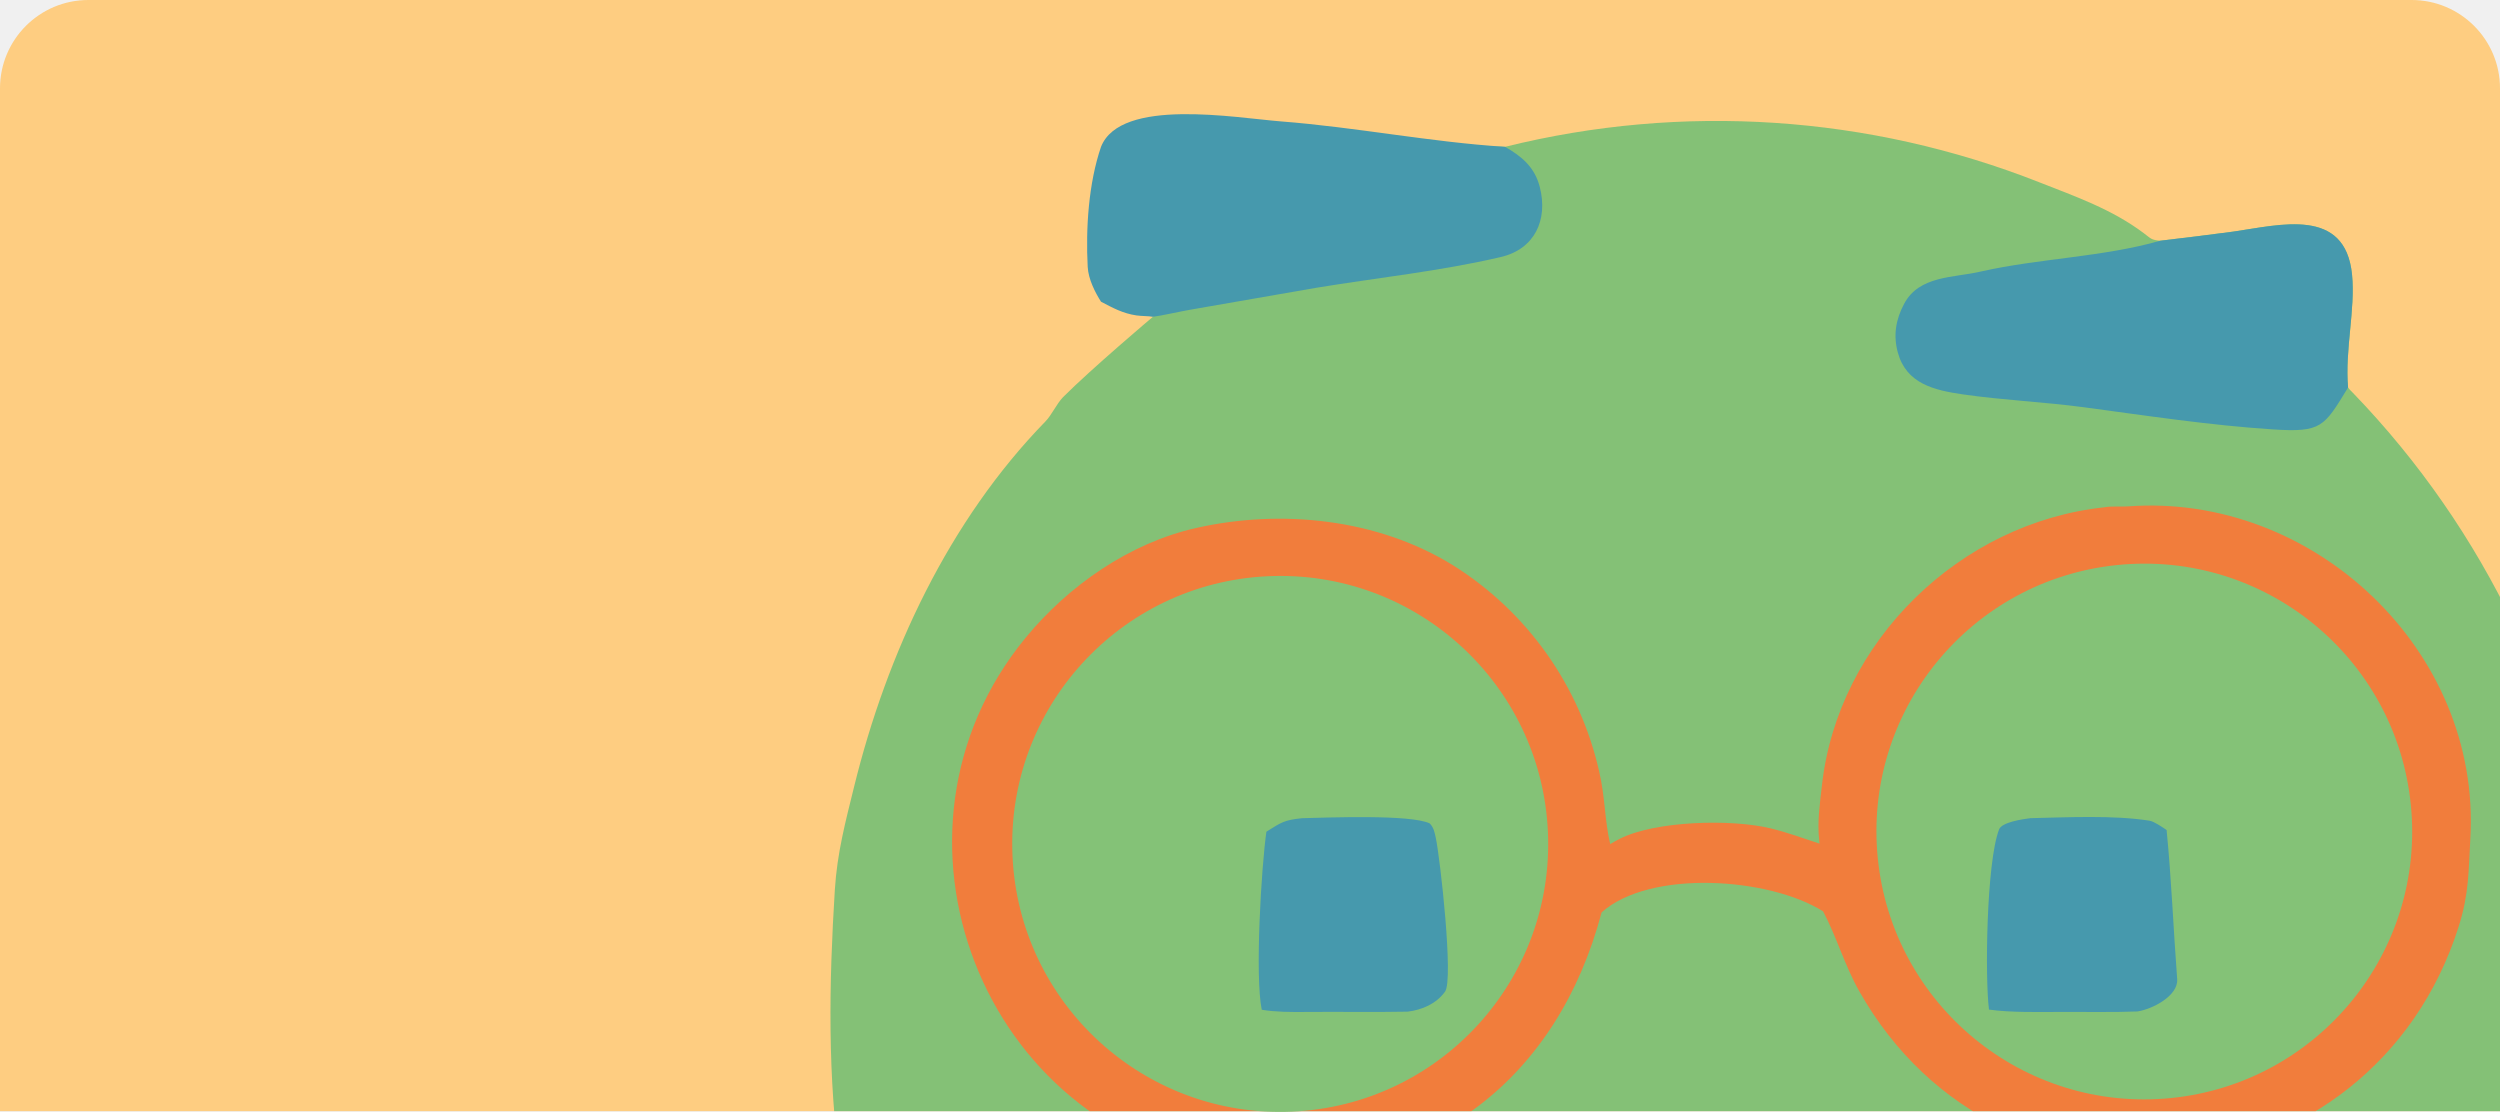
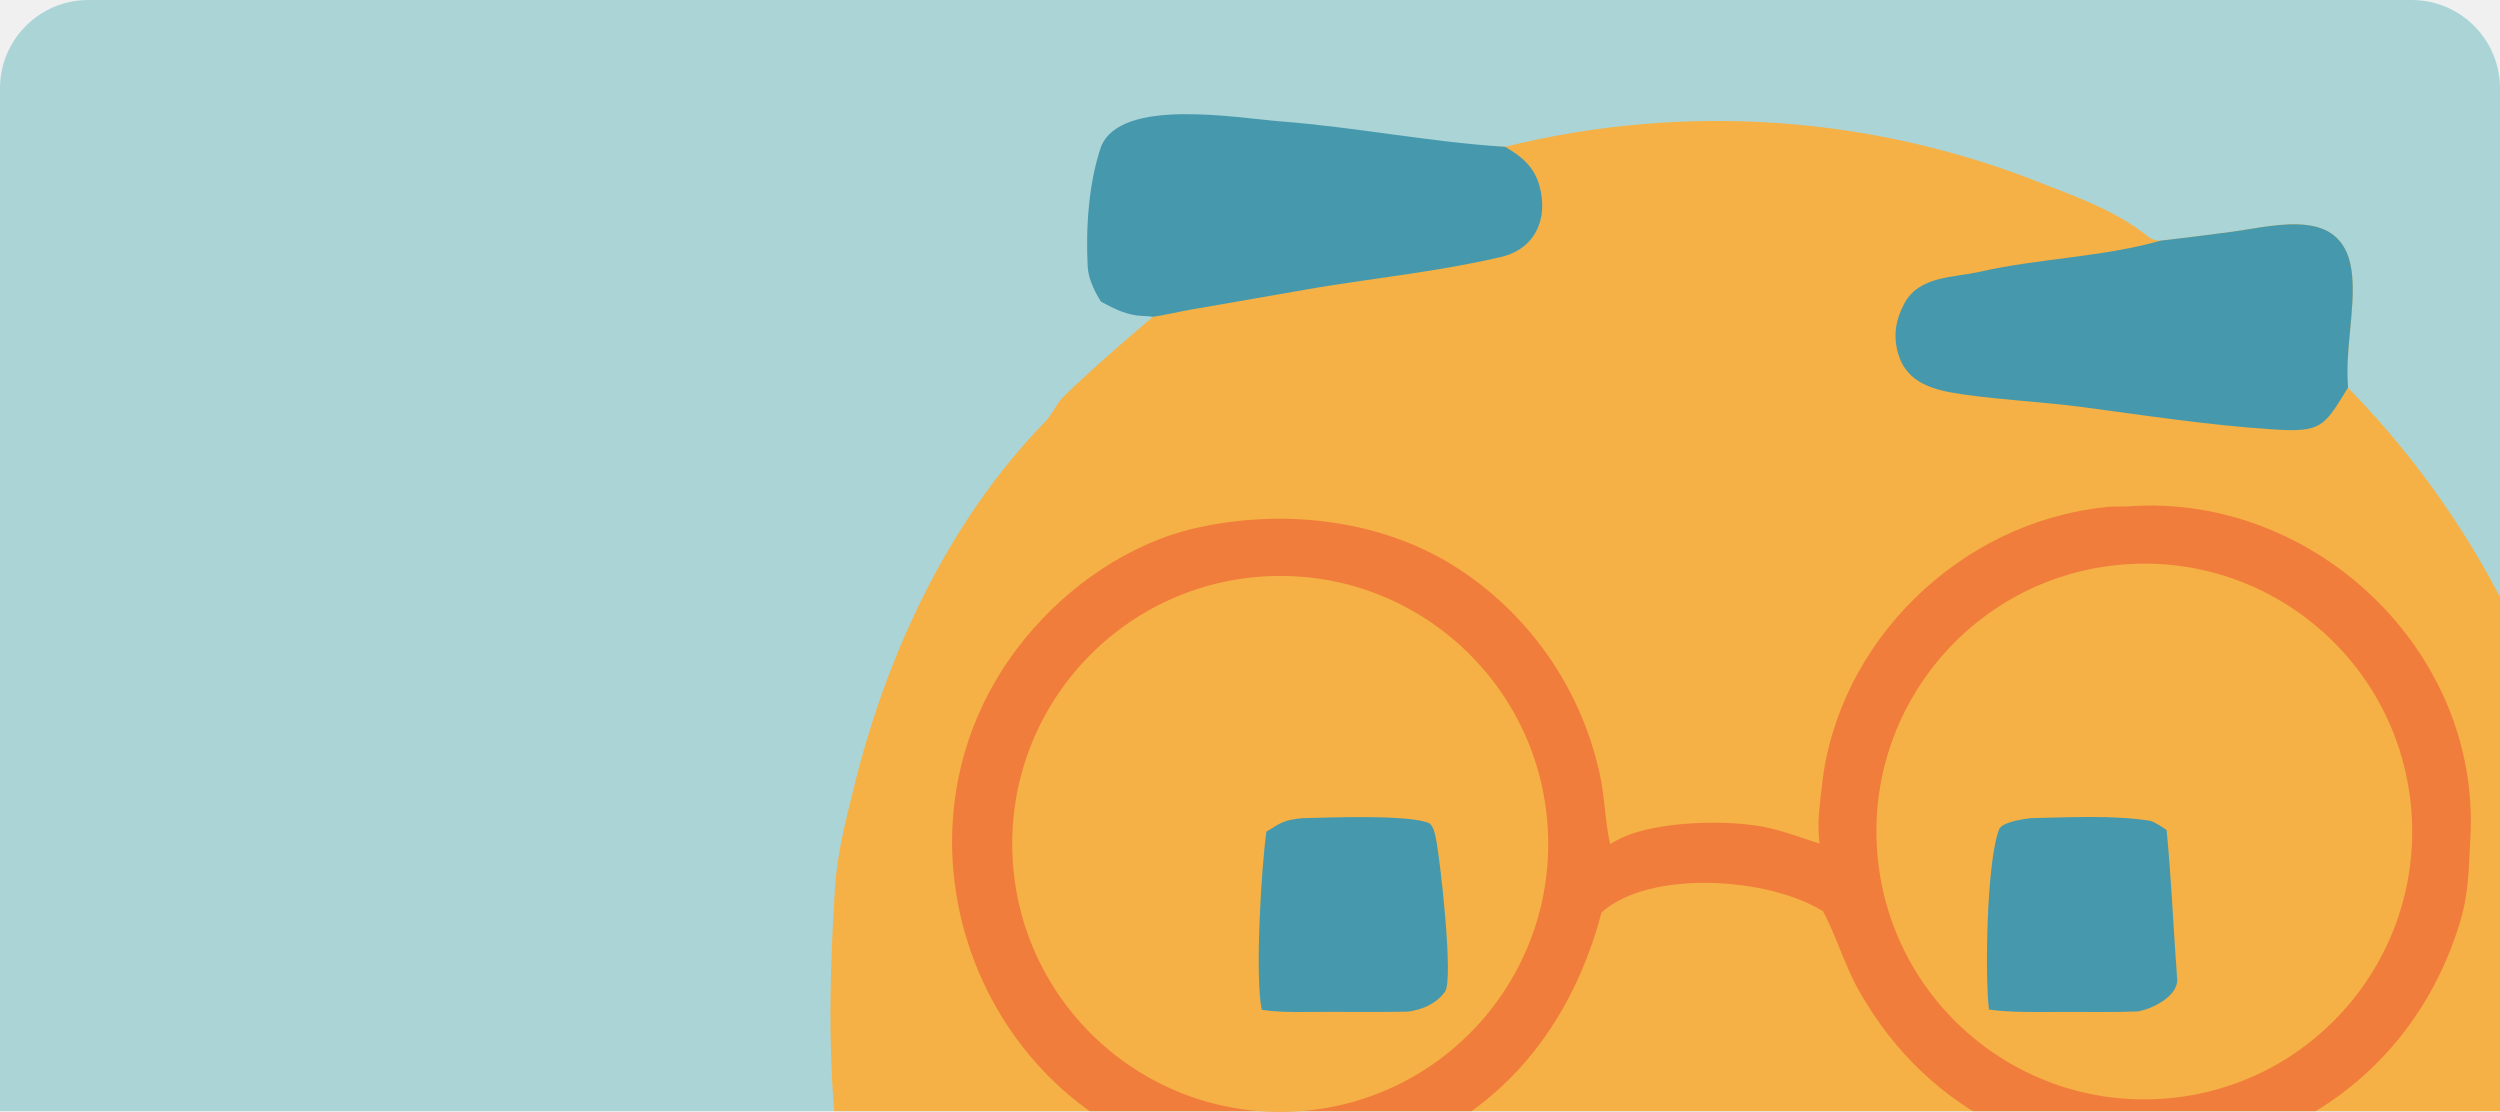
<svg xmlns="http://www.w3.org/2000/svg" width="396" height="176" viewBox="0 0 396 176" fill="none">
-   <g clip-path="url(#clip0_314_637)">
-     <path d="M0 14C0 6.268 6.268 0 14 0H382C389.732 0 396 6.268 396 14V176H0V14Z" fill="#FECD81" />
-     <path d="M238.4 23.256C266.49 16.286 296.053 18.243 322.979 28.856C328.781 31.142 334.524 33.134 339.602 36.956C340.705 37.786 340.756 38.019 342.189 38.128C346.067 37.678 349.941 37.195 353.811 36.678C361.173 35.623 371.484 32.76 372.562 43.489C373.115 48.993 371.407 55.477 371.934 61.381C372.193 61.74 372.416 61.931 372.723 62.25C393.685 83.974 407.03 111.915 410.75 141.873C415.758 182.58 402.43 226.36 373.499 255.807C371.742 257.595 369.987 259.417 368.178 261.151C344.593 283.812 313.662 297.262 281.004 299.055C236.699 301.467 198.654 287.06 168.026 254.822C152.192 237.983 140.969 217.344 135.443 194.901C134.679 191.917 133.62 188.382 133.178 185.362C131.04 170.731 131.317 155.652 132.239 140.93C132.604 135.105 133.928 130.142 135.297 124.582C140.498 103.451 150.31 82.446 165.611 66.741C166.581 65.745 167.373 63.961 168.366 62.929C172.853 58.428 182.618 50.182 182.618 50.182C182.618 50.182 221.821 22.201 238.4 23.256Z" fill="#84C176" />
+   <g clip-path="url(#clip0_765_985)">
+     <path d="M0 14C0 6.268 6.268 0 14 0H382C389.732 0 396 6.268 396 14V176H0V14Z" fill="#ABD4D7" />
+     <path d="M238.4 23.256C266.489 16.286 296.053 18.243 322.979 28.856C328.781 31.142 334.524 33.134 339.602 36.956C340.705 37.786 340.756 38.019 342.188 38.128C346.067 37.678 349.941 37.195 353.811 36.678C361.173 35.623 371.484 32.76 372.562 43.489C373.115 48.993 371.407 55.477 371.934 61.381C372.193 61.74 372.416 61.931 372.723 62.25C393.685 83.974 407.03 111.915 410.75 141.873C415.757 182.58 402.43 226.36 373.499 255.807C371.742 257.595 369.987 259.417 368.178 261.151C344.593 283.812 313.662 297.262 281.004 299.055C236.699 301.467 198.653 287.06 168.026 254.822C152.192 237.983 140.969 217.344 135.443 194.901C134.679 191.917 133.62 188.382 133.178 185.362C131.04 170.731 131.316 155.652 132.239 140.93C132.603 135.105 133.928 130.142 135.297 124.582C140.498 103.451 150.31 82.446 165.611 66.741C166.581 65.745 167.373 63.961 168.366 62.929C172.852 58.428 182.618 50.182 182.618 50.182C182.618 50.182 221.821 22.201 238.4 23.256Z" fill="#F5B145" />
    <path d="M342.188 38.129C346.067 37.679 349.941 37.196 353.811 36.679C361.173 35.624 371.484 32.761 372.562 43.49C373.115 48.994 371.407 55.477 371.934 61.382C368.117 67.621 367.777 68.528 359.961 68.015C349.934 67.358 340.077 65.85 330.129 64.515C323.784 63.663 317.237 63.388 310.889 62.467C306.421 61.812 301.963 60.806 300.615 55.837C299.874 53.105 300.286 50.635 301.608 48.135C303.993 43.623 309.444 44.023 313.737 43.016C322.906 40.934 333.187 40.712 342.188 38.129Z" fill="#4699AD" />
-     <path d="M202.918 19.232C214.81 20.153 226.516 22.5 238.4 23.256C241.084 24.792 243.092 26.49 243.896 29.595C245.256 34.848 243.073 39.471 237.72 40.716C228.047 42.967 218.278 43.979 208.543 45.577L188.599 49.049C187.046 49.312 183.87 50.035 182.618 50.182C181.955 50.053 180.809 50.08 180.024 49.965C177.851 49.645 176.304 48.785 174.401 47.791C173.489 46.353 172.395 44.245 172.291 42.269C171.97 36.155 172.428 29.032 174.402 23.256C177.52 15.394 195.806 18.681 202.918 19.232Z" fill="#4699AD" />
-     <path d="M333.396 80.349C334.332 80.149 336.054 80.287 337.038 80.213C366.414 78.01 393.002 103.028 391.307 132.748C391.012 137.935 391.103 141.545 389.475 146.702C375.697 190.385 317.186 197.175 294.495 156.992C292.184 152.901 290.924 148.405 288.782 144.362C280.231 138.969 261.341 137.68 253.694 144.523C246.707 170.908 226.599 186.466 199.188 185.382C197.781 185.325 196.373 185.095 194.986 184.898C155.504 179.295 137.108 131.885 162.437 101.044C169.233 92.769 178.908 86.021 189.444 83.638C202.959 80.582 218.206 82.16 230.119 89.517C241.926 96.893 250.285 108.693 253.326 122.279C254.257 126.282 254.184 130.029 255.056 133.705C255.557 133.404 256.068 133.12 256.588 132.854C262.267 130.002 274.247 129.708 280.437 131.206C283.203 131.876 285.518 132.752 288.22 133.633C288.196 133.45 288.174 133.265 288.154 133.081C287.84 130.051 288.266 127.361 288.599 124.365C291.122 101.623 310.445 82.765 333.396 80.349Z" fill="#F17D3C" />
-     <path d="M200.805 91.275C224.253 90.18 244.137 108.322 245.191 131.771C246.245 155.22 228.068 175.073 204.617 176.086C181.224 177.096 161.431 158.974 160.38 135.583C159.329 112.192 177.416 92.367 200.805 91.275Z" fill="#84C277" />
-     <path d="M206.262 129.601C210.323 129.507 223.398 128.977 226.452 130.42C227.102 131.032 227.264 131.933 227.441 132.779C228.134 136.076 230.265 155.167 228.9 157.067C227.516 158.994 225.262 159.968 222.979 160.245C217.583 160.354 212.144 160.242 206.744 160.295C204.509 160.317 202.055 160.309 199.862 159.946C198.756 154.569 199.802 137.296 200.599 131.74C202.988 130.248 203.38 129.902 206.262 129.601Z" fill="#4699AD" />
-     <path d="M335.336 89.504C358.669 87.115 379.515 104.11 381.873 127.447C384.233 150.783 367.209 171.606 343.869 173.933C320.573 176.256 299.798 159.272 297.444 135.98C295.09 112.687 312.047 91.89 335.336 89.504Z" fill="#84C277" />
-     <path d="M321.618 129.597C327.425 129.472 334.713 129.088 340.486 129.999C341.209 130.113 342.554 131.046 343.189 131.475C343.947 139.057 344.28 147.45 344.865 155.1C345.067 157.735 340.909 159.872 338.555 160.216C334.74 160.362 330.509 160.272 326.669 160.287C323.097 160.301 318.505 160.409 315.057 159.919C314.416 155.015 314.63 136.694 316.649 131.385C317.082 130.245 320.255 129.772 321.618 129.597Z" fill="#4699AD" />
+     <path d="M202.918 19.232C214.81 20.153 226.516 22.5 238.4 23.256C241.084 24.792 243.091 26.49 243.896 29.595C245.256 34.848 243.073 39.471 237.72 40.716C228.047 42.967 218.278 43.979 208.543 45.577L188.599 49.049C187.046 49.312 183.87 50.035 182.618 50.182C181.955 50.053 180.809 50.08 180.024 49.965C177.851 49.645 176.304 48.785 174.401 47.791C173.489 46.353 172.395 44.245 172.291 42.269C171.97 36.155 172.428 29.032 174.401 23.256C177.52 15.394 195.806 18.681 202.918 19.232Z" fill="#4699AD" />
+     <path d="M333.396 80.349C334.331 80.149 336.054 80.287 337.037 80.213C366.413 78.01 393.002 103.028 391.307 132.748C391.012 137.935 391.102 141.545 389.475 146.702C375.697 190.385 317.186 197.175 294.494 156.992C292.184 152.901 290.923 148.405 288.782 144.362C280.23 138.969 261.341 137.68 253.694 144.523C246.706 170.908 226.599 186.466 199.187 185.382C197.781 185.325 196.373 185.095 194.986 184.898C155.504 179.295 137.108 131.885 162.436 101.044C169.233 92.769 178.908 86.021 189.444 83.638C202.958 80.582 218.206 82.16 230.119 89.517C241.926 96.893 250.285 108.693 253.326 122.279C254.257 126.282 254.184 130.029 255.056 133.705C255.557 133.404 256.068 133.12 256.588 132.854C262.267 130.002 274.247 129.708 280.437 131.206C283.203 131.876 285.518 132.752 288.22 133.633C288.195 133.45 288.174 133.265 288.154 133.081C287.84 130.051 288.266 127.361 288.599 124.365C291.122 101.623 310.445 82.765 333.396 80.349Z" fill="#F17D3C" />
+     <path d="M200.805 91.275C224.252 90.18 244.137 108.322 245.191 131.771C246.245 155.22 228.068 175.073 204.617 176.086C181.224 177.096 161.431 158.974 160.38 135.583C159.328 112.192 177.416 92.367 200.805 91.275Z" fill="#F5B145" />
+     <path d="M206.262 129.601C210.323 129.507 223.398 128.977 226.452 130.42C227.102 131.032 227.263 131.933 227.441 132.779C228.134 136.076 230.265 155.167 228.9 157.067C227.516 158.994 225.261 159.968 222.979 160.245C217.583 160.354 212.144 160.242 206.744 160.295C204.509 160.317 202.054 160.309 199.861 159.946C198.755 154.569 199.802 137.296 200.599 131.74C202.988 130.248 203.38 129.902 206.262 129.601Z" fill="#4699AD" />
+     <path d="M335.335 89.504C358.669 87.115 379.514 104.11 381.872 127.447C384.232 150.783 367.208 171.606 343.869 173.933C320.573 176.256 299.798 159.272 297.444 135.98C295.09 112.687 312.046 91.89 335.335 89.504Z" fill="#F5B145" />
+     <path d="M321.619 129.597C327.425 129.472 334.713 129.088 340.486 129.999C341.209 130.113 342.554 131.046 343.19 131.475C343.947 139.057 344.28 147.45 344.865 155.1C345.067 157.735 340.909 159.872 338.555 160.216C334.74 160.362 330.509 160.272 326.67 160.287C323.098 160.301 318.505 160.409 315.057 159.919C314.416 155.015 314.63 136.694 316.649 131.385C317.082 130.245 320.255 129.772 321.619 129.597Z" fill="#4699AD" />
  </g>
  <defs>
-     <clipPath id="clip0_314_637">
+     <clipPath id="clip0_765_985">
      <rect width="396" height="176" fill="white" />
    </clipPath>
  </defs>
</svg>
